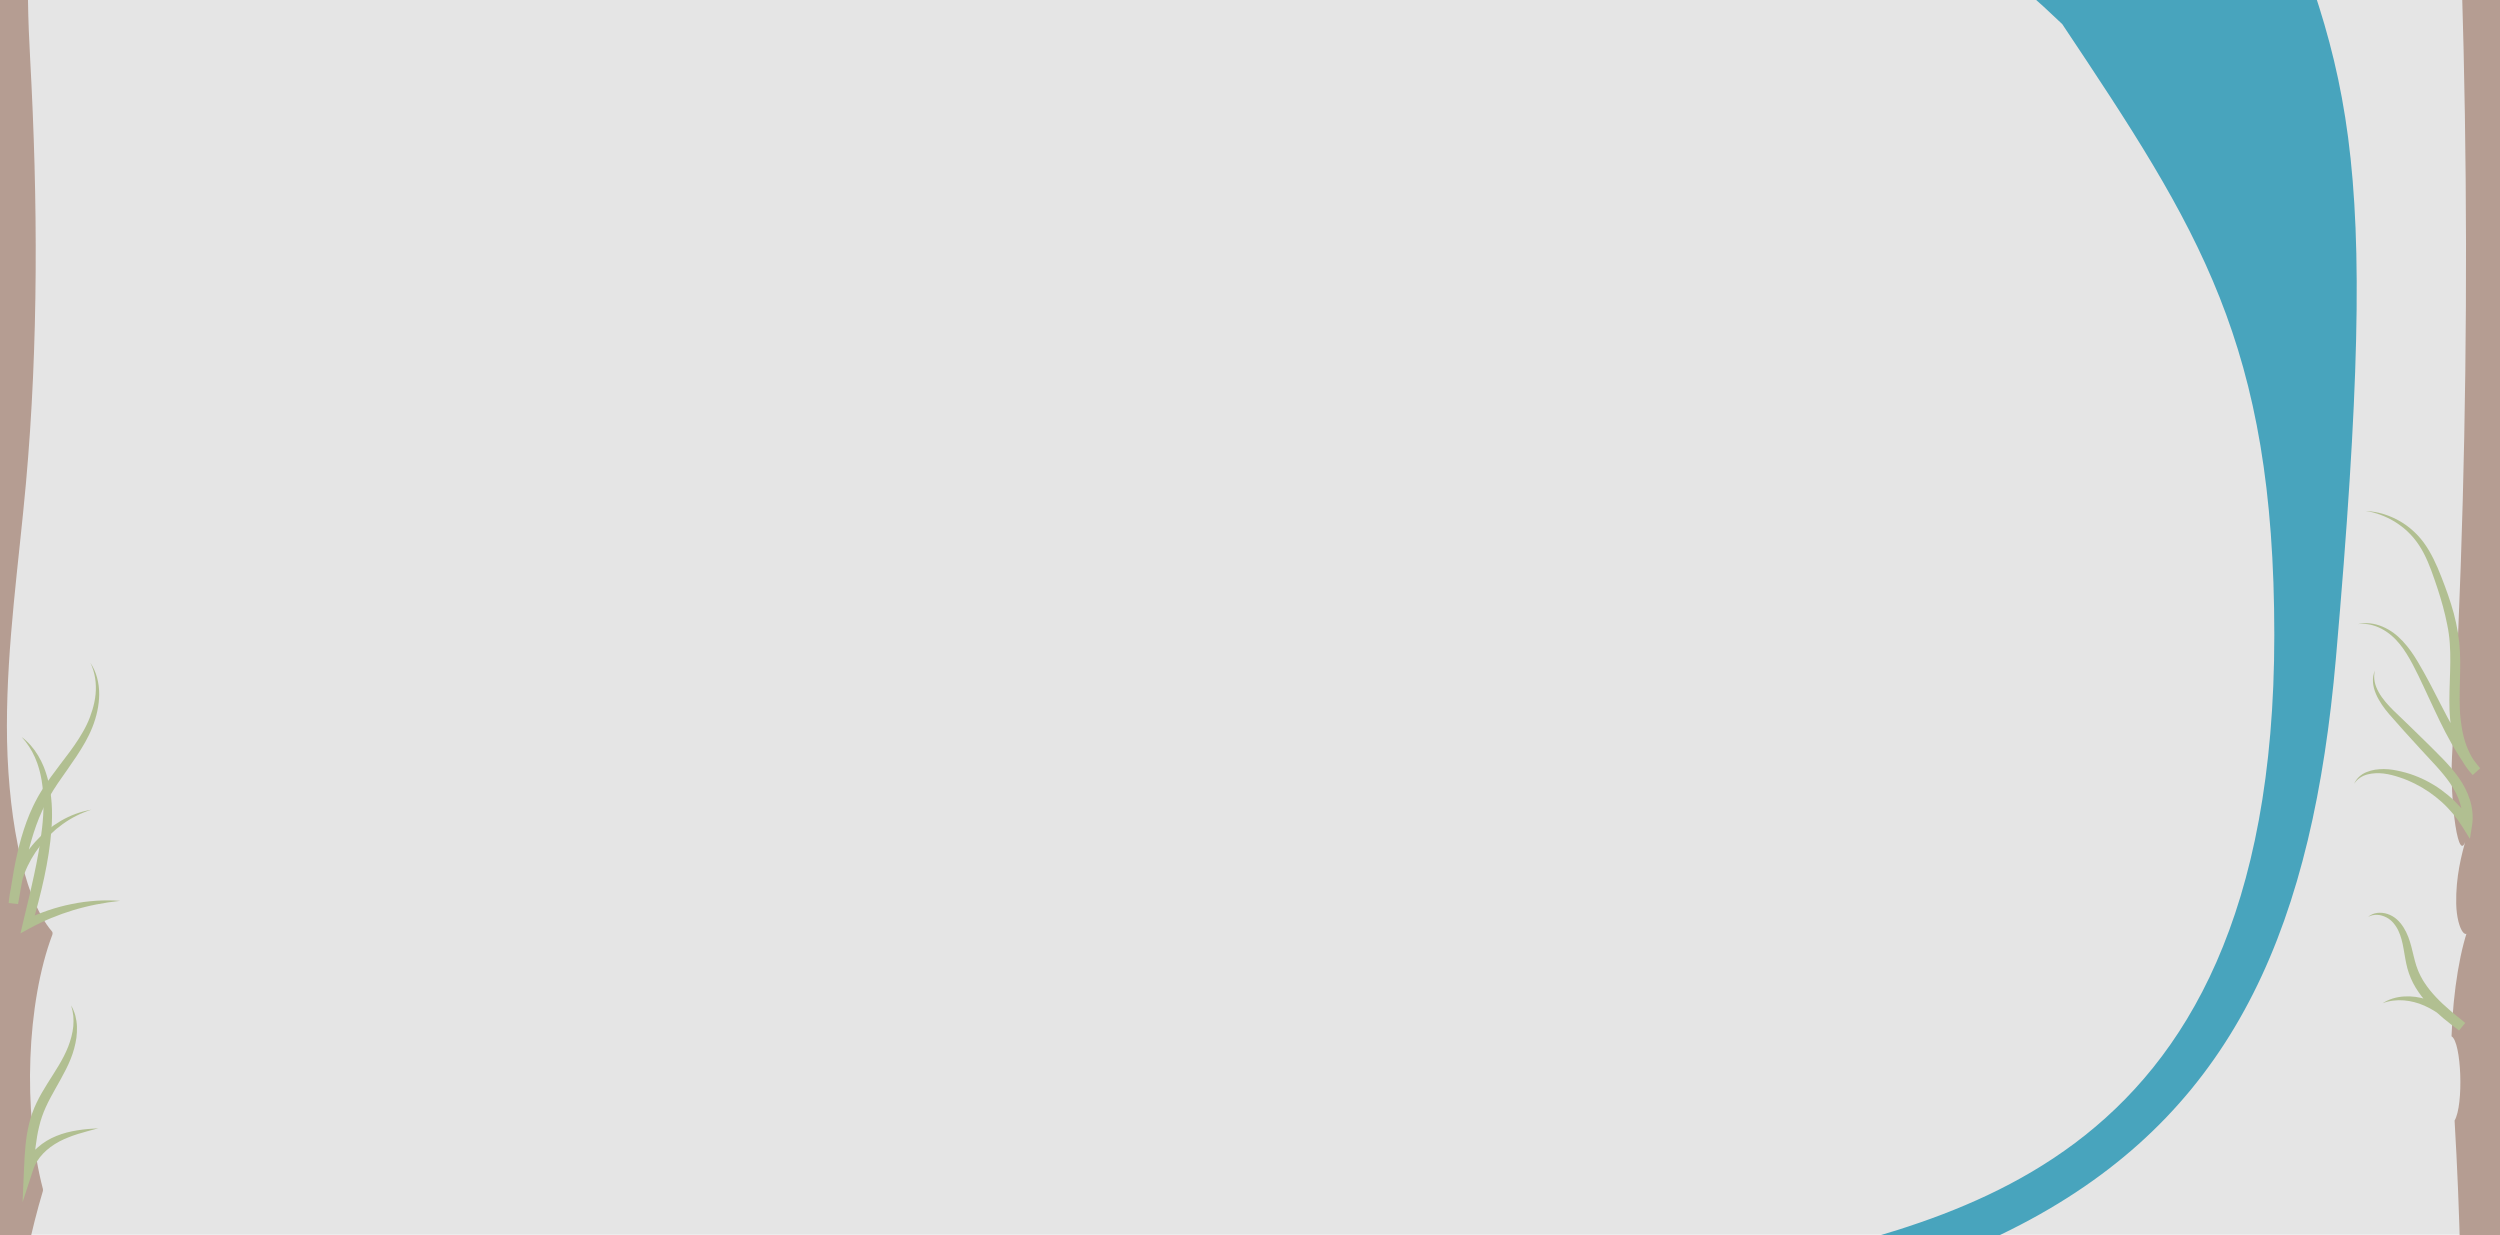
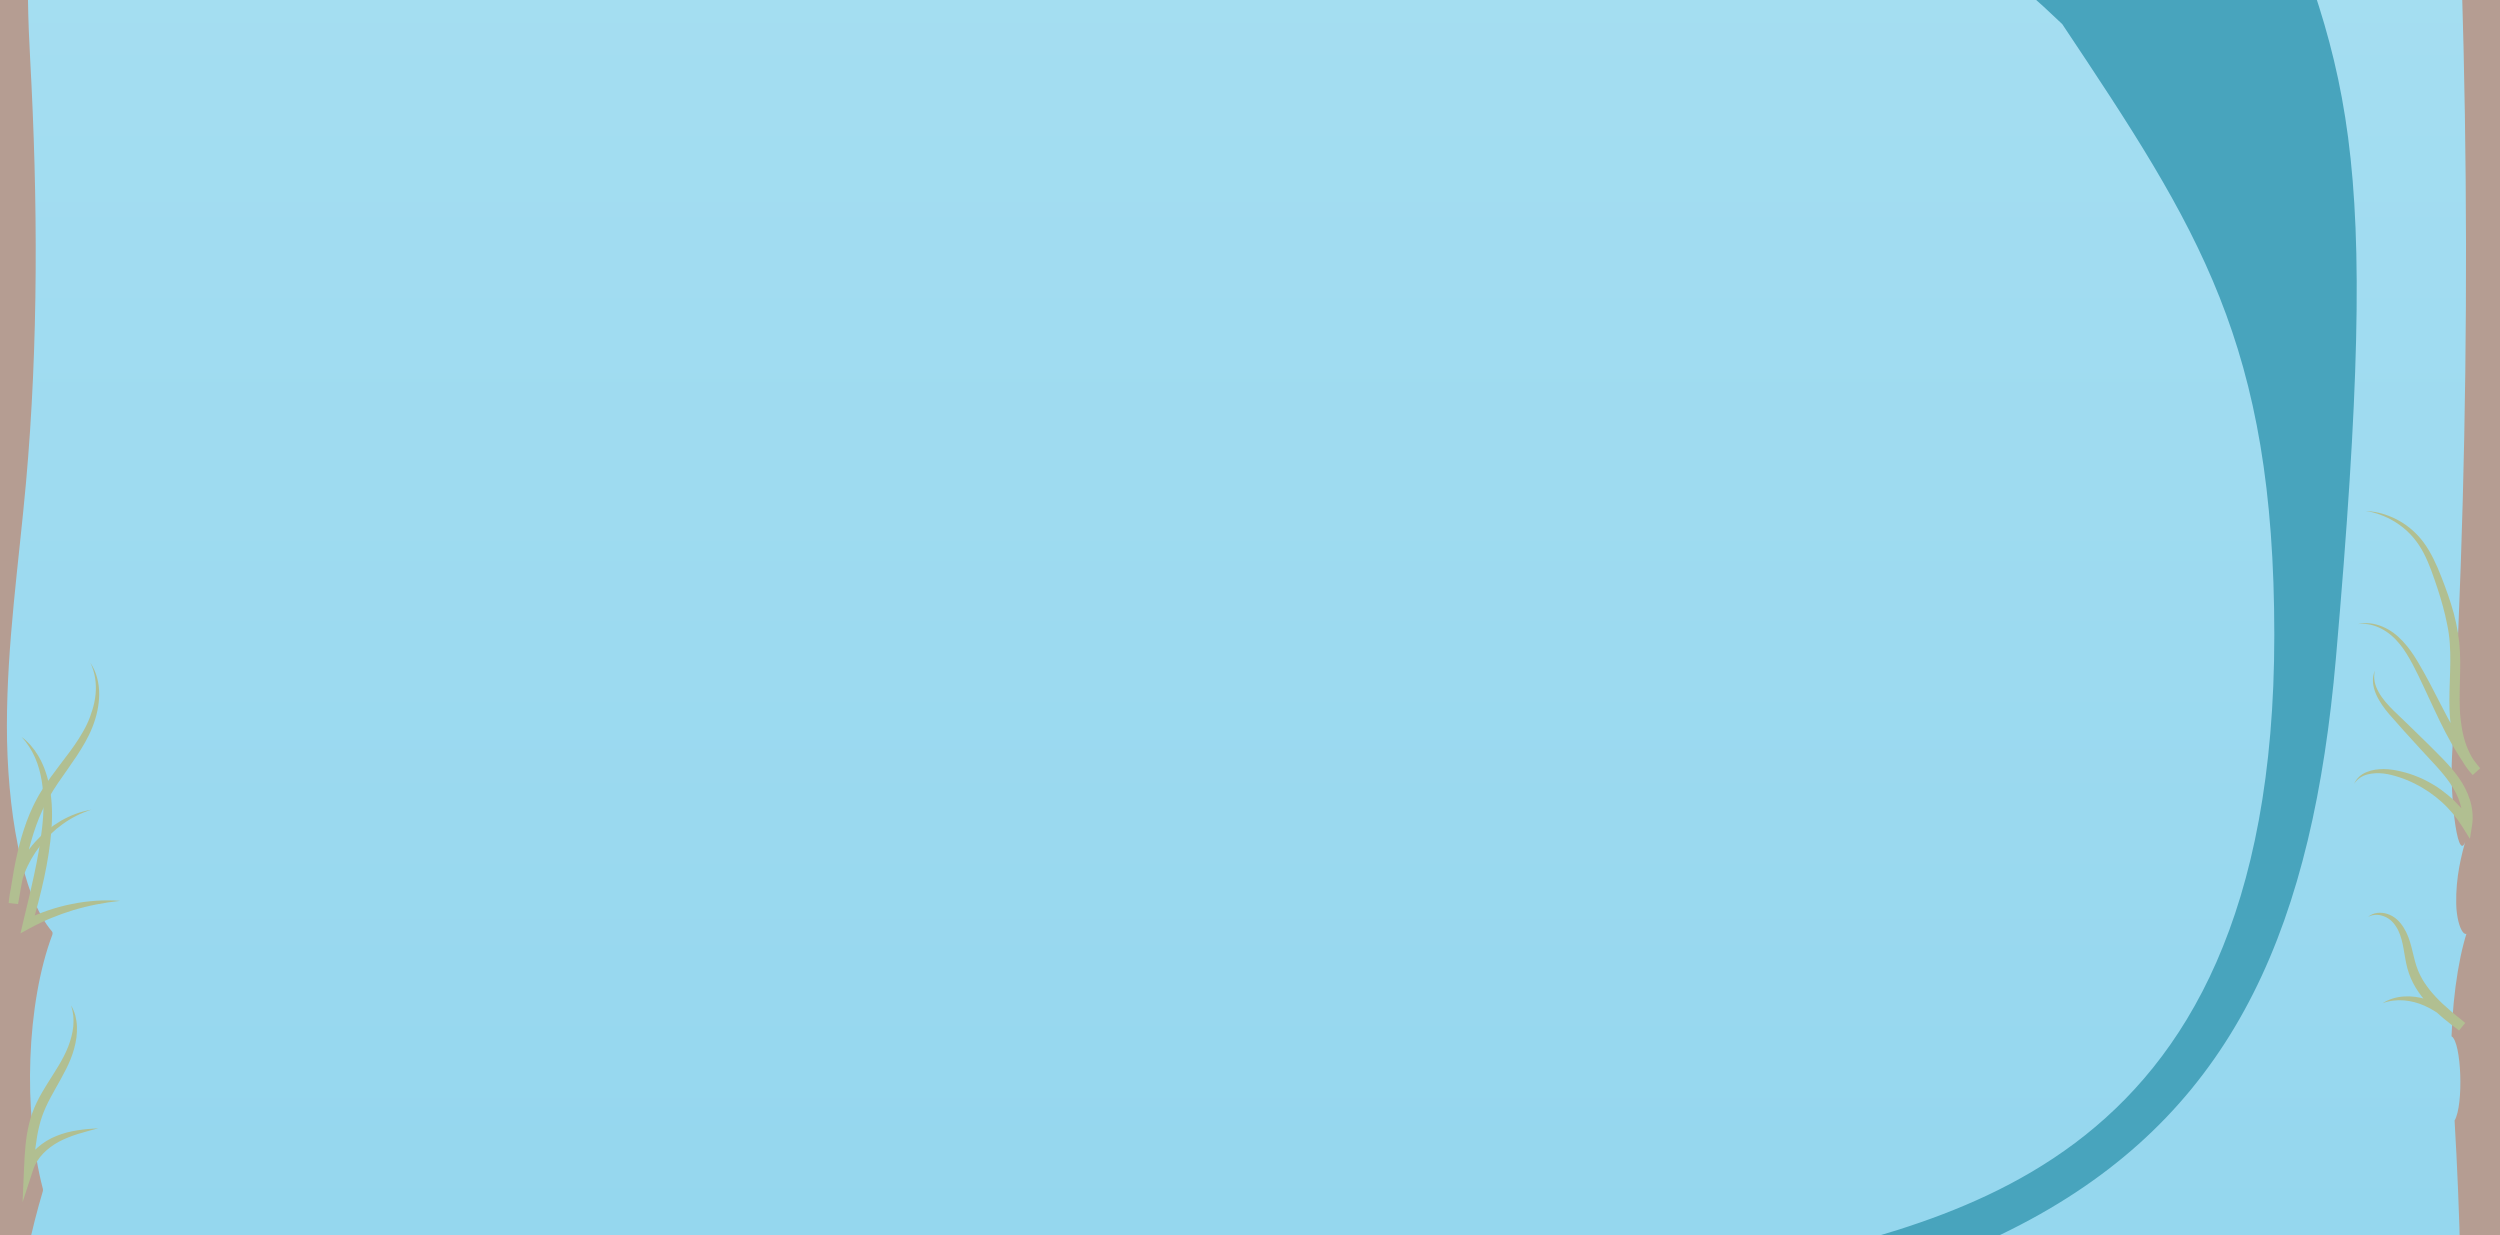
<svg xmlns="http://www.w3.org/2000/svg" width="1440" height="711" viewBox="0 0 1440 711" fill="none">
-   <rect width="1440" height="711" fill="#E5E5E5" />
-   <g clip-path="url(#clip0_0_1)">
-     <path d="M1440.5 -2983C1460.5 -2474 1272 -2349.5 1272 -2349.5C1272 -2349.5 1199.21 -2260.5 1050.5 -2260.5C242.5 -2260.5 158 -2201.5 158 -2035C158 -1859.67 418 -1863 503.5 -1863C589 -1863 1219.94 -1870.39 1258 -1745C1303.5 -1595.1 1004 -1532.6 644.5 -1559.1C261.142 -1587.36 201.5 -1490.6 206.5 -1439.1C211.5 -1387.6 322 -1299.1 738.5 -1402.6C1155 -1506.1 1251 -1392.6 1253.5 -1333.1C1256 -1273.6 1146.5 -1119 738.5 -1243C330.5 -1367 186 -1241 206.5 -1173.5C227 -1106 348 -1063 606.5 -1135.5C865 -1208 1175.28 -1203.1 1239.78 -1107.6C1304.28 -1012.1 1143.5 -922.099 860.5 -1004.1C853 -1006.27 808.053 -1011.43 773.5 -1015.6C768.981 -1016.14 765.253 -1020.32 761.563 -1024.62L748.5 -1034.48V-1048.57C757.979 -1048.4 761.438 -1039.66 765.213 -1032.88L773.5 -1025.1C890.5 -1015.6 1092.42 -938.27 1207.5 -1019.1C1291.5 -1078.1 1203 -1123.1 1182.5 -1135.5C1143.17 -1155.33 943.4 -1199.1 673 -1135.5C335 -1056 299 -1051 206.5 -1147C114 -1243 343.5 -1323 487.5 -1303L495.537 -1301.88C632.706 -1282.84 619.456 -1290.83 851 -1227.1C1087 -1162.14 1261.24 -1269.08 1234 -1343.1C1228.5 -1406.6 1057 -1473.1 718.5 -1384.6C561.167 -1351.1 241.4 -1298.4 203 -1407.6C155 -1544.1 332 -1593.1 503.5 -1584.6C675 -1576.1 984.202 -1550.58 1143.5 -1624.1C1299.5 -1696.1 1268.19 -1773.05 1090 -1810.5C864.5 -1857.9 876.5 -1819.76 550 -1833.5C421.5 -1838.91 179.881 -1842 142.281 -1960C95.281 -2107.5 133 -2230 452 -2260.5C771 -2291 1061 -2238 1195 -2338C1372.88 -2470.75 1406.11 -2720.5 1206 -2856C974.623 -3012.67 69 -2777.1 -12 -2977.1L1440.5 -2983Z" fill="#48A4BD" />
-     <path d="M584 777.401C1170.89 794.422 1317.5 681.901 1344 378.901C1370.66 74.065 1351.92 43.549 1296.5 -96.099C1284 -127.599 1272 -144.099 1266.5 -150.599H958.5C959.522 -124.099 1075.5 -96.099 1189 12.901C1268 131.401 1311.5 197.468 1311.5 365.901C1311.5 686.901 1108.51 704.856 997.5 735.401C886.494 765.947 648.967 764.901 471.5 764.901C333.5 764.901 244.483 822.401 215.5 877.901C178.945 947.901 229.572 1003.08 298.5 1028.4C347.5 1046.4 421.667 1057.23 451.5 1052.9V1044.4H431C130.5 1028.4 153 764.901 584 777.401Z" fill="#48A4BD" />
-     <path d="M773.5 -1025.1C890.5 -1015.6 1092.42 -938.27 1207.5 -1019.1C1291.5 -1078.1 1203 -1123.1 1182.5 -1135.5C1143.17 -1155.33 943.4 -1199.1 673 -1135.5C335 -1056 299 -1051 206.5 -1147C114 -1243 343.5 -1323 487.5 -1303M773.5 -1025.1C763.423 -1026.41 763.558 -1048.29 748.5 -1048.57M773.5 -1025.1L748.5 -1048.57M487.5 -1303L495.537 -1301.88M487.5 -1303C490.219 -1302.62 492.897 -1302.25 495.537 -1301.88M1234 -1343.1C1261.24 -1269.08 1087 -1162.14 851 -1227.1C619.456 -1290.83 632.706 -1282.84 495.537 -1301.88M1234 -1343.1C1228.5 -1406.6 1057 -1473.1 718.5 -1384.6C561.167 -1351.1 241.4 -1298.4 203 -1407.6C155 -1544.1 332 -1593.1 503.5 -1584.6C675 -1576.1 984.202 -1550.58 1143.5 -1624.1C1299.5 -1696.1 1268.19 -1773.05 1090 -1810.5C864.5 -1857.9 876.5 -1819.76 550 -1833.5C421.5 -1838.91 179.881 -1842 142.281 -1960C95.281 -2107.5 133 -2230 452 -2260.5C771 -2291 1061 -2238 1195 -2338C1372.88 -2470.75 1406.11 -2720.5 1206 -2856C974.623 -3012.67 69 -2777.1 -12 -2977.1L1440.5 -2983C1460.5 -2474 1272 -2349.5 1272 -2349.5C1272 -2349.5 1199.21 -2260.5 1050.5 -2260.5C242.5 -2260.5 158 -2201.5 158 -2035C158 -1859.67 418 -1863 503.5 -1863C589 -1863 1219.94 -1870.39 1258 -1745C1303.5 -1595.1 1004 -1532.6 644.5 -1559.1C261.142 -1587.36 201.5 -1490.6 206.5 -1439.1C211.5 -1387.6 322 -1299.1 738.5 -1402.6C1155 -1506.1 1251 -1392.6 1253.5 -1333.1C1256 -1273.6 1146.5 -1119 738.5 -1243C330.5 -1367 186 -1241 206.5 -1173.5C227 -1106 348 -1063 606.5 -1135.5C865 -1208 1175.28 -1203.1 1239.78 -1107.6C1304.28 -1012.1 1143.5 -922.099 860.5 -1004.1C853 -1006.27 808.053 -1011.43 773.5 -1015.6M1234 -1343.1C1226.08 -1380.6 1234.05 -1343.05 1234 -1343.1ZM748.5 -1048.57V-1034.48M748.5 -1034.48C757.996 -1033.95 764.002 -1016.74 773.5 -1015.6M748.5 -1034.48L773.5 -1015.6M1344 378.901C1317.5 681.901 1170.89 794.422 584 777.401C153 764.901 130.5 1028.4 431 1044.4H451.5V1052.9C421.667 1057.23 347.5 1046.4 298.5 1028.4C229.572 1003.08 178.945 947.901 215.5 877.901C244.483 822.401 333.5 764.901 471.5 764.901C648.967 764.901 886.494 765.947 997.5 735.401C1108.51 704.856 1311.5 686.901 1311.5 365.901C1311.5 197.468 1268 131.401 1189 12.901C1075.5 -96.099 959.522 -124.099 958.5 -150.599H1266.5C1272 -144.099 1284 -127.599 1296.5 -96.099C1351.92 43.549 1370.66 74.065 1344 378.901Z" stroke="#48A4BD" stroke-width="3" />
-     <path d="M1444.5 -2984.6C1433.3 -2903.62 1415.05 -2774.97 1420.78 -2686.26C1422.94 -2652.83 1423.65 -2603.06 1414.59 -2598.75C1432.72 -2501.06 1432.59 -2360.43 1414.29 -2263.2C1421.75 -2218.32 1420.22 -2154.99 1410.74 -2115.91C1422.05 -2095.69 1427.32 -2044.5 1427.29 -1997.36C1427.26 -1950.22 1423.07 -1904.75 1420.47 -1858.64C1415.97 -1778.99 1416.18 -1696.35 1418.96 -1615.6C1420.43 -1573.01 1420.98 -1518.1 1410.64 -1499.89C1413.5 -1488.8 1416.35 -1477.71 1419.2 -1466.61C1419.43 -1393.22 1413.88 -1319.72 1403.43 -1257.78C1412.93 -1223.78 1414.04 -1169.16 1414.55 -1119.85C1415.06 -1069.93 1415.57 -1019.99 1416.09 -970.068C1414.25 -975.791 1418.92 -972.385 1418.76 -963.429C1418 -919.227 1417.24 -875.033 1416.47 -830.831C1413.04 -812.586 1409.61 -794.343 1406.18 -776.099C1410.72 -774.638 1415 -764.312 1417.24 -749.376C1411.83 -734.917 1406.41 -720.465 1401 -706.007C1404.57 -690.942 1408.14 -675.87 1411.7 -660.805C1413.69 -570.728 1415.69 -480.651 1417.68 -390.567C1418.61 -348.439 1418.36 -297.09 1408.71 -275.508C1412.9 -286.379 1418.65 -264.895 1417.8 -245.985C1416.94 -227.082 1412.47 -213.978 1408.34 -202.797C1409.39 -186.725 1410.44 -170.662 1411.42 -154.522C1423.1 38.743 1423.43 241.616 1412.38 435.404C1410.94 460.748 1416.22 501.597 1420.75 482.111C1417.74 492.513 1414.48 505.185 1414.78 520.53C1415.09 535.875 1421.75 545.201 1423.18 530.78C1417.18 545.39 1413.01 570.221 1412.08 596.905C1417.82 600.191 1419.14 636.466 1413.84 645.437C1417.02 699.268 1418.29 754.682 1417.63 809.77C1418.25 835.41 1418.88 861.05 1419.5 886.69C1420.15 909.226 1425.63 934.79 1426.28 957.327C1422.47 1113.02 1416.53 1266.63 1418.13 1422.87C1422.92 1466.47 1428.48 1482.88 1441 1481.22" fill="#B59D92" />
-     <path d="M-12.046 1427.42C5.959 1345.94 16.124 1230.66 6.908 1141.4C4.12 1114.4 7.688 1057.29 16.744 1033.58C20.051 1024.92 20.669 1010.2 18.134 999.424C-4.489 903.282 -2.273 776.278 24.687 686.085C24.795 685.721 24.8 685.176 24.699 684.79C13.014 640.099 15.363 577.566 30.163 538.362C30.354 537.863 30.299 536.939 30.063 536.667C12.244 515.941 3.931 464.959 3.979 417.989C4.029 370.565 10.753 324.806 14.939 278.411C22.17 198.279 21.836 115.125 17.366 33.88C15.034 -8.511 14.146 -63.005 30.193 -81.921C30.434 -82.202 30.484 -83.155 30.286 -83.64L17.107 -115.727C17.03 -115.916 16.985 -116.197 16.982 -116.5C16.646 -189.858 25.49 -263.321 42.122 -325.332C42.24 -325.771 42.212 -326.422 42.062 -326.763C27.049 -361.008 25.274 -415.609 24.463 -464.918C23.65 -514.363 22.84 -563.815 22.026 -613.26C22.009 -614.381 22.554 -614.774 22.666 -613.707C22.955 -610.959 17.469 -614.578 17.682 -622.306C18.909 -666.665 20.134 -711.023 21.361 -755.381C21.366 -755.601 21.397 -755.813 21.447 -755.972L37.459 -809.27C37.645 -809.891 37.514 -810.875 37.238 -810.951C30.344 -812.866 23.911 -822.684 20.36 -836.748C20.237 -837.233 20.29 -837.936 20.465 -838.232L45.829 -880.614C46.03 -880.955 46.06 -881.795 45.887 -882.25L29.134 -926.532C29.071 -926.699 29.031 -926.933 29.021 -927.183L19.429 -1198.69C17.931 -1241.08 18.33 -1292.75 33.847 -1314.46C27.104 -1303.53 17.868 -1325.14 19.238 -1344.17C20.591 -1362.96 27.626 -1376.07 34.211 -1387.22C34.349 -1387.46 34.412 -1387.95 34.364 -1388.4C32.698 -1404.32 31.034 -1420.22 29.491 -1436.2C10.708 -1630.65 10.173 -1834.77 27.937 -2029.76C30.261 -2055.26 21.778 -2096.36 14.482 -2076.75C19.323 -2087.22 24.571 -2099.97 24.079 -2115.41C23.64 -2129.21 15.047 -2138.17 11.584 -2129.58C11.275 -2128.81 11.611 -2127.34 11.96 -2127.93C20.744 -2142.64 26.835 -2166.06 28.366 -2191.22C28.401 -2191.78 28.268 -2192.31 28.08 -2192.4C19.253 -2196.43 17.235 -2231.35 25.302 -2240.77C25.465 -2240.96 25.555 -2241.48 25.508 -2241.98C20.468 -2295.83 18.445 -2351.25 19.507 -2406.34C19.507 -2406.4 19.507 -2406.45 19.504 -2406.51L16.508 -2483.81L13.363 -2551.71C13.358 -2551.79 13.358 -2551.87 13.363 -2551.96C19.479 -2708.47 2.08 -2822.56 -0.5 -2979.6L-13.5 -2979.15C-21.155 -3022.84 -12.035 -3024.92 -25 -3051.6" fill="#B59D92" />
-     <path d="M1358.07 359.501C1360.38 358.934 1362.82 358.805 1365.22 359.055C1367.62 359.32 1369.98 359.978 1372.23 360.902C1374.47 361.848 1376.62 363.059 1378.6 364.489C1380.58 365.957 1382.38 367.615 1384.06 369.401C1385.73 371.195 1387.26 373.11 1388.69 375.093C1390.12 377.076 1391.41 379.135 1392.66 381.209C1395.13 385.364 1397.44 389.573 1399.7 393.819C1404.16 402.326 1408.39 410.894 1413 419.167C1417.54 427.478 1422.64 435.395 1428.58 442.533L1424.29 446.416C1418.79 440.656 1415.29 433.336 1413.34 425.904C1412.37 422.172 1411.69 418.395 1411.32 414.603C1410.94 410.811 1410.82 407.019 1410.84 403.288C1410.9 388.316 1412.62 373.92 1409.6 359.849C1408.23 352.803 1406.27 345.809 1403.99 338.891C1401.65 331.973 1399.4 325.032 1396.1 318.697C1394.44 315.541 1392.51 312.536 1390.23 309.826C1387.94 307.117 1385.33 304.642 1382.42 302.56C1376.65 298.321 1369.83 295.46 1362.62 294.302C1366.27 294.484 1369.9 295.15 1373.43 296.255C1376.95 297.375 1380.34 298.95 1383.52 300.91C1386.7 302.87 1389.61 305.27 1392.25 307.98C1394.89 310.689 1397.11 313.792 1399.04 317.024C1402.89 323.534 1405.58 330.504 1408.17 337.4C1409.46 340.866 1410.68 344.379 1411.8 347.936C1412.36 349.715 1412.88 351.508 1413.38 353.31C1413.85 355.126 1414.3 356.943 1414.69 358.782C1415.49 362.453 1416.12 366.185 1416.51 369.954C1416.89 373.723 1417.05 377.493 1417.09 381.224C1417.14 388.695 1416.69 396.036 1416.74 403.265C1416.76 406.883 1416.89 410.456 1417.28 413.975C1417.66 417.495 1418.21 420.984 1419.08 424.367C1420.79 431.126 1423.84 437.477 1428.44 442.374L1424.16 446.257C1417.99 438.604 1412.94 430.203 1408.49 421.635C1404.04 413.051 1400.17 404.272 1396.08 395.658C1394.07 391.336 1392 387.045 1389.8 382.852C1387.58 378.681 1385.2 374.624 1382.27 371.006C1380.8 369.212 1379.19 367.517 1377.43 366.018C1375.67 364.519 1373.74 363.203 1371.68 362.128C1369.61 361.061 1367.41 360.266 1365.12 359.766C1362.81 359.305 1360.42 359.198 1358.07 359.501Z" fill="#B1BF91" />
-     <path d="M1367.95 386.243C1367.41 388.445 1367.39 390.701 1367.84 392.835C1368.28 394.977 1369.15 396.998 1370.23 398.875C1372.36 402.667 1375.34 405.929 1378.44 409.048C1381.58 412.136 1384.92 415.209 1388.1 418.343C1391.33 421.454 1394.51 424.602 1397.72 427.743C1400.9 430.915 1404.08 434.018 1407.24 437.295C1410.4 440.565 1413.48 444.032 1416.19 447.884C1418.9 451.722 1421.19 456.036 1422.65 460.676C1424.09 465.308 1424.7 470.379 1423.91 475.367L1422.67 483.163L1418.51 476.495C1416.86 473.838 1415.04 471.287 1413.05 468.858C1411.02 466.466 1408.87 464.165 1406.54 462.054C1401.87 457.83 1396.64 454.212 1390.97 451.404C1390.26 451.04 1389.55 450.692 1388.82 450.382L1386.65 449.413C1385.18 448.846 1383.71 448.225 1382.19 447.763C1380.69 447.226 1379.15 446.847 1377.61 446.423C1376.09 446.045 1374.55 445.742 1372.99 445.553C1369.87 445.212 1366.68 445.265 1363.64 446.075C1360.6 446.847 1357.79 448.656 1356 451.457C1357.27 448.399 1360.01 445.939 1363.18 444.713C1364.75 444.07 1366.39 443.593 1368.07 443.343C1369.75 443.093 1371.44 442.98 1373.14 442.98C1374.84 443.01 1376.54 443.131 1378.22 443.396C1379.86 443.698 1381.52 443.963 1383.14 444.387C1384.78 444.743 1386.38 445.258 1387.99 445.727C1389.57 446.287 1391.18 446.794 1392.72 447.483C1395.85 448.74 1398.86 450.314 1401.75 452.062C1404.68 453.78 1407.39 455.832 1410.02 457.981C1412.66 460.138 1415.05 462.583 1417.34 465.119C1419.61 467.685 1421.63 470.462 1423.5 473.339L1418.11 474.459C1418.63 470.53 1418.21 466.42 1416.94 462.492C1416.32 460.524 1415.54 458.594 1414.59 456.725C1413.65 454.855 1412.54 453.061 1411.35 451.29C1406.55 444.244 1400.09 437.984 1394.08 431.323C1388 424.701 1382.01 418.108 1376.07 411.273C1373.12 407.807 1370.41 403.992 1368.55 399.723C1367.65 397.581 1367 395.303 1366.84 392.979C1366.67 390.655 1367.04 388.309 1367.95 386.243Z" fill="#B1BF91" />
-     <path d="M1372.43 577.836C1376 575.505 1380.32 574.241 1384.68 573.969C1386.86 573.832 1389.07 573.893 1391.26 574.188C1393.44 574.491 1395.6 574.983 1397.71 575.649C1401.94 576.973 1405.9 579.009 1409.59 581.356C1413.28 583.717 1416.71 586.404 1419.97 589.22L1416.41 593.557C1410.31 589.023 1404.19 584.255 1398.78 578.48C1396.08 575.596 1393.58 572.447 1391.49 568.988C1389.38 565.544 1387.75 561.744 1386.67 557.831C1385.62 553.926 1385.13 550.088 1384.45 546.425C1384.13 544.586 1383.76 542.8 1383.27 541.059C1382.79 539.318 1382.2 537.615 1381.43 536.018C1380.67 534.421 1379.71 532.937 1378.57 531.613C1378 530.947 1377.39 530.333 1376.71 529.804C1376.03 529.259 1375.29 528.789 1374.5 528.388C1372.93 527.593 1371.19 527.056 1369.39 526.958C1368.49 526.912 1367.57 526.98 1366.66 527.154C1365.76 527.351 1364.89 527.684 1364.03 528.116C1364.76 527.495 1365.58 526.973 1366.48 526.587C1367.39 526.216 1368.35 525.943 1369.34 525.83C1371.31 525.61 1373.37 525.815 1375.28 526.473C1377.2 527.101 1379.05 528.199 1380.58 529.561C1382.14 530.916 1383.41 532.559 1384.5 534.284C1385.58 536.018 1386.46 537.849 1387.18 539.726C1387.9 541.603 1388.47 543.519 1388.97 545.396C1389.95 549.173 1390.7 552.874 1391.81 556.295C1392.09 557.15 1392.39 557.983 1392.73 558.8C1393.06 559.625 1393.39 560.443 1393.8 561.23L1394.38 562.426C1394.59 562.819 1394.81 563.198 1395.03 563.591L1395.68 564.757L1396.4 565.885C1398.34 568.882 1400.62 571.69 1403.12 574.347C1408.13 579.66 1413.95 584.338 1419.82 589.114L1416.26 593.451C1413.21 590.612 1410.11 587.888 1406.83 585.451C1403.56 583.013 1400.08 580.887 1396.39 579.236C1394.56 578.419 1392.64 577.753 1390.68 577.253C1388.72 576.746 1386.71 576.375 1384.68 576.224C1380.61 575.906 1376.41 576.337 1372.43 577.836Z" fill="#B1BF91" />
-     <path d="M52.055 381.778C55.58 387.008 57.178 393.525 57.14 399.959C57.08 406.423 55.61 412.819 53.24 418.821C50.862 424.861 47.532 430.379 44.038 435.662C42.282 438.303 40.498 440.899 38.69 443.458C36.875 446.016 35.075 448.552 33.35 451.11C31.625 453.676 29.975 456.257 28.46 458.898C26.953 461.54 25.565 464.234 24.29 466.997C21.755 472.53 19.723 478.32 18.027 484.232C14.592 496.054 12.56 508.369 10.408 520.729L5 520.131C5.495 513.554 7.16 507.112 9.807 501.171C12.432 495.222 15.965 489.711 20.262 484.928L23.593 481.461L27.17 478.267L30.988 475.391L35.008 472.833C40.49 469.646 46.483 467.398 52.633 466.384C46.685 468.253 41.135 471.077 36.148 474.634L32.517 477.435L29.12 480.5L25.948 483.777L23.03 487.274C19.34 492.088 16.288 497.379 14.135 502.995C11.998 508.611 10.7 514.53 10.453 520.472L5.045 519.874C6.838 507.445 8.735 494.873 12.283 482.551C14.09 476.413 16.205 470.312 19.017 464.492C19.745 463.046 20.405 461.578 21.215 460.17L22.378 458.043C22.775 457.339 23.21 456.658 23.622 455.961C25.31 453.214 27.117 450.573 28.962 447.992C32.66 442.829 36.553 437.932 40.242 432.952C42.08 430.462 43.843 427.934 45.477 425.345C47.112 422.742 48.657 420.13 49.97 417.375C51.29 414.627 52.362 411.767 53.24 408.837C54.117 405.916 54.77 402.911 55.055 399.86C55.625 393.775 54.822 387.455 52.055 381.778Z" fill="#B1BF91" />
-     <path d="M12.454 424.5C16.258 427.33 19.474 431.044 21.957 435.201C22.529 436.26 23.169 437.305 23.698 438.397C24.191 439.501 24.763 440.584 25.206 441.718C25.625 442.851 26.099 443.987 26.454 445.145C26.792 446.305 27.204 447.46 27.488 448.64C28.75 453.336 29.45 458.158 29.771 462.973C30.089 467.794 30.015 472.62 29.674 477.406C28.971 486.931 27.413 496.342 25.441 505.589C23.435 514.84 21.009 523.942 18.496 532.972L14.59 529.809C23.073 525.654 32.055 522.565 41.269 520.733L44.729 520.083L48.207 519.543L51.7 519.145L55.2 518.845C59.87 518.531 64.553 518.526 69.198 518.89C64.578 519.39 60.008 520.067 55.501 520.958L52.136 521.658L48.793 522.455L45.479 523.309L42.191 524.252C33.476 526.91 25.062 530.37 17.134 534.699L11.792 537.618L13.227 531.536C15.384 522.403 17.629 513.341 19.574 504.244C21.548 495.158 23.211 486.024 24.247 476.834C25.287 467.701 25.468 458.446 23.972 449.382C23.803 448.243 23.519 447.134 23.304 446.01C23.075 444.881 22.71 443.799 22.438 442.679C22.147 441.568 21.732 440.492 21.388 439.394C21.009 438.307 20.527 437.264 20.098 436.184C18.222 431.956 15.685 427.98 12.454 424.5Z" fill="#B1BF91" />
-     <path d="M40.953 579.108C41.98 580.917 42.805 582.869 43.375 584.921C43.892 586.979 44.237 589.099 44.328 591.249C44.388 593.391 44.282 595.54 44.028 597.682C43.72 599.809 43.285 601.913 42.715 603.987C41.597 608.12 39.925 612.131 38.02 615.893C36.138 619.677 34.038 623.295 32.035 626.883C31.023 628.669 30.025 630.456 29.087 632.242C28.15 634.036 27.227 635.815 26.418 637.631C24.767 641.257 23.47 644.928 22.562 648.803C20.665 656.523 20.012 664.668 19.285 672.918L14.027 671.805C15.662 667.536 18.415 663.873 21.655 660.974C24.902 658.067 28.63 655.857 32.545 654.291C34.495 653.511 36.475 652.845 38.485 652.323C40.495 651.808 42.513 651.407 44.53 651.074C48.572 650.423 52.623 650.097 56.672 649.893C52.75 650.953 48.828 651.936 45.01 653.132C43.097 653.723 41.215 654.374 39.385 655.123C37.555 655.857 35.755 656.652 34.038 657.568C30.633 659.407 27.49 661.685 24.887 664.395C22.285 667.097 20.238 670.253 19.128 673.667L13 692.499L13.87 672.554C14.23 664.274 14.703 655.774 16.735 647.35C17.245 645.253 17.867 643.164 18.602 641.113C18.955 640.076 19.375 639.077 19.773 638.062C20.215 637.071 20.642 636.072 21.115 635.111C22.96 631.213 25.157 627.587 27.355 624.052C31.773 616.991 36.377 610.315 39.295 602.836C40.735 599.097 41.8 595.207 42.212 591.195C42.362 589.19 42.422 587.169 42.235 585.133C42.002 583.112 41.59 581.099 40.953 579.108Z" fill="#B1BF91" />
+   <g clip-path="url(#clip0_334_282)">
+     <rect width="1440" height="5493" transform="translate(0 -3737)" fill="white" />
+     <g clip-path="url(#clip1_334_282)">
+       <rect width="1440" height="4420.59" transform="translate(0 -2983)" fill="#693A3A" />
+       <path d="M1440 -2983H0V1437.59H1440V-2983Z" fill="url(#paint0_linear_334_282)" />
+       <path d="M1440.5 -2983C1460.5 -2474 1272 -2349.5 1272 -2349.5C1272 -2349.5 1199.21 -2260.5 1050.5 -2260.5C242.5 -2260.5 158 -2201.5 158 -2035C158 -1859.67 418 -1863 503.5 -1863C589 -1863 1219.94 -1870.39 1258 -1745C1303.5 -1595.1 1004 -1532.6 644.5 -1559.1C261.142 -1587.36 201.5 -1490.6 206.5 -1439.1C211.5 -1387.6 322 -1299.1 738.5 -1402.6C1155 -1506.1 1251 -1392.6 1253.5 -1333.1C1256 -1273.6 1146.5 -1119 738.5 -1243C330.5 -1367 186 -1241 206.5 -1173.5C227 -1106 348 -1063 606.5 -1135.5C865 -1208 1175.28 -1203.1 1239.78 -1107.6C1304.28 -1012.1 1143.5 -922.099 860.5 -1004.1C853 -1006.27 808.053 -1011.43 773.5 -1015.6C768.981 -1016.14 765.253 -1020.32 761.563 -1024.62L748.5 -1034.48V-1048.57C757.979 -1048.4 761.438 -1039.66 765.213 -1032.88L773.5 -1025.1C890.5 -1015.6 1092.42 -938.27 1207.5 -1019.1C1291.5 -1078.1 1203 -1123.1 1182.5 -1135.5C1143.17 -1155.33 943.4 -1199.1 673 -1135.5C335 -1056 299 -1051 206.5 -1147C114 -1243 343.5 -1323 487.5 -1303L495.537 -1301.88C632.706 -1282.84 619.456 -1290.83 851 -1227.1C1087 -1162.14 1261.24 -1269.08 1234 -1343.1C1228.5 -1406.6 1057 -1473.1 718.5 -1384.6C561.167 -1351.1 241.4 -1298.4 203 -1407.6C155 -1544.1 332 -1593.1 503.5 -1584.6C675 -1576.1 984.202 -1550.58 1143.5 -1624.1C1299.5 -1696.1 1268.19 -1773.05 1090 -1810.5C864.5 -1857.9 876.5 -1819.76 550 -1833.5C421.5 -1838.91 179.881 -1842 142.281 -1960C95.281 -2107.5 133 -2230 452 -2260.5C771 -2291 1061 -2238 1195 -2338C1372.88 -2470.75 1406.11 -2720.5 1206 -2856C974.623 -3012.67 69 -2777.1 -12 -2977.1L1440.5 -2983Z" fill="#48A4BD" />
+       <path d="M584 777.401C1170.89 794.422 1317.5 681.901 1344 378.901C1370.66 74.065 1351.92 43.549 1296.5 -96.099C1284 -127.599 1272 -144.099 1266.5 -150.599H958.5C959.522 -124.099 1075.5 -96.099 1189 12.901C1268 131.401 1311.5 197.468 1311.5 365.901C1311.5 686.901 1108.51 704.856 997.5 735.401C886.494 765.947 648.967 764.901 471.5 764.901C333.5 764.901 244.483 822.401 215.5 877.901C178.945 947.901 229.572 1003.08 298.5 1028.4C347.5 1046.4 421.667 1057.23 451.5 1052.9V1044.4H431C130.5 1028.4 153 764.901 584 777.401Z" fill="#48A4BD" />
+       <path d="M773.5 -1025.1C890.5 -1015.6 1092.42 -938.27 1207.5 -1019.1C1291.5 -1078.1 1203 -1123.1 1182.5 -1135.5C1143.17 -1155.33 943.4 -1199.1 673 -1135.5C335 -1056 299 -1051 206.5 -1147C114 -1243 343.5 -1323 487.5 -1303M773.5 -1025.1C763.423 -1026.41 763.558 -1048.29 748.5 -1048.57M773.5 -1025.1L748.5 -1048.57M487.5 -1303L495.537 -1301.88M487.5 -1303C490.219 -1302.62 492.897 -1302.25 495.537 -1301.88M1234 -1343.1C1261.24 -1269.08 1087 -1162.14 851 -1227.1C619.456 -1290.83 632.706 -1282.84 495.537 -1301.88M1234 -1343.1C1228.5 -1406.6 1057 -1473.1 718.5 -1384.6C561.167 -1351.1 241.4 -1298.4 203 -1407.6C155 -1544.1 332 -1593.1 503.5 -1584.6C675 -1576.1 984.202 -1550.58 1143.5 -1624.1C1299.5 -1696.1 1268.19 -1773.05 1090 -1810.5C864.5 -1857.9 876.5 -1819.76 550 -1833.5C421.5 -1838.91 179.881 -1842 142.281 -1960C95.281 -2107.5 133 -2230 452 -2260.5C771 -2291 1061 -2238 1195 -2338C1372.88 -2470.75 1406.11 -2720.5 1206 -2856C974.623 -3012.67 69 -2777.1 -12 -2977.1L1440.5 -2983C1460.5 -2474 1272 -2349.5 1272 -2349.5C1272 -2349.5 1199.21 -2260.5 1050.5 -2260.5C242.5 -2260.5 158 -2201.5 158 -2035C158 -1859.67 418 -1863 503.5 -1863C589 -1863 1219.94 -1870.39 1258 -1745C1303.5 -1595.1 1004 -1532.6 644.5 -1559.1C261.142 -1587.36 201.5 -1490.6 206.5 -1439.1C211.5 -1387.6 322 -1299.1 738.5 -1402.6C1155 -1506.1 1251 -1392.6 1253.5 -1333.1C1256 -1273.6 1146.5 -1119 738.5 -1243C330.5 -1367 186 -1241 206.5 -1173.5C227 -1106 348 -1063 606.5 -1135.5C865 -1208 1175.28 -1203.1 1239.78 -1107.6C1304.28 -1012.1 1143.5 -922.099 860.5 -1004.1C853 -1006.27 808.053 -1011.43 773.5 -1015.6M1234 -1343.1C1226.08 -1380.6 1234.05 -1343.05 1234 -1343.1ZM748.5 -1048.57V-1034.48M748.5 -1034.48C757.996 -1033.95 764.002 -1016.74 773.5 -1015.6M748.5 -1034.48L773.5 -1015.6M1344 378.901C1317.5 681.901 1170.89 794.422 584 777.401C153 764.901 130.5 1028.4 431 1044.4H451.5V1052.9C421.667 1057.23 347.5 1046.4 298.5 1028.4C229.572 1003.08 178.945 947.901 215.5 877.901C244.483 822.401 333.5 764.901 471.5 764.901C648.967 764.901 886.494 765.947 997.5 735.401C1108.51 704.856 1311.5 686.901 1311.5 365.901C1311.5 197.468 1268 131.401 1189 12.901C1075.5 -96.099 959.522 -124.099 958.5 -150.599H1266.5C1272 -144.099 1284 -127.599 1296.5 -96.099C1351.92 43.549 1370.66 74.065 1344 378.901Z" stroke="#48A4BD" stroke-width="3" />
+       <path d="M1444.5 -2984.6C1433.3 -2903.62 1415.05 -2774.97 1420.78 -2686.26C1422.94 -2652.83 1423.65 -2603.06 1414.59 -2598.75C1432.72 -2501.06 1432.59 -2360.43 1414.29 -2263.2C1421.75 -2218.32 1420.22 -2154.99 1410.74 -2115.91C1422.05 -2095.69 1427.32 -2044.5 1427.29 -1997.36C1427.26 -1950.22 1423.07 -1904.75 1420.47 -1858.64C1415.97 -1778.99 1416.18 -1696.35 1418.96 -1615.6C1420.43 -1573.01 1420.98 -1518.1 1410.64 -1499.89C1413.5 -1488.8 1416.35 -1477.71 1419.2 -1466.61C1419.43 -1393.22 1413.88 -1319.72 1403.43 -1257.78C1412.93 -1223.78 1414.04 -1169.16 1414.55 -1119.85C1415.06 -1069.93 1415.57 -1019.99 1416.09 -970.068C1414.25 -975.791 1418.92 -972.385 1418.76 -963.429C1418 -919.227 1417.24 -875.033 1416.47 -830.831C1413.04 -812.586 1409.61 -794.343 1406.18 -776.099C1410.72 -774.638 1415 -764.312 1417.24 -749.376C1411.83 -734.917 1406.41 -720.465 1401 -706.007C1404.57 -690.942 1408.14 -675.87 1411.7 -660.805C1413.69 -570.728 1415.69 -480.651 1417.68 -390.567C1418.61 -348.439 1418.36 -297.09 1408.71 -275.508C1412.9 -286.379 1418.65 -264.895 1417.8 -245.985C1416.94 -227.082 1412.47 -213.978 1408.34 -202.797C1409.39 -186.725 1410.44 -170.662 1411.42 -154.522C1423.1 38.743 1423.43 241.616 1412.38 435.404C1410.94 460.748 1416.22 501.597 1420.75 482.111C1417.74 492.513 1414.48 505.185 1414.78 520.53C1415.09 535.875 1421.75 545.201 1423.18 530.78C1417.18 545.39 1413.01 570.221 1412.08 596.905C1417.82 600.191 1419.14 636.466 1413.84 645.437C1417.02 699.268 1418.29 754.682 1417.63 809.77C1418.25 835.41 1418.88 861.05 1419.5 886.69C1420.15 909.226 1425.63 934.79 1426.28 957.327C1422.47 1113.02 1416.53 1266.63 1418.13 1422.87C1422.92 1466.47 1428.48 1482.88 1441 1481.22" fill="#B59D92" />
+       <path d="M-12.046 1427.42C5.959 1345.94 16.124 1230.66 6.908 1141.4C4.12 1114.4 7.688 1057.29 16.744 1033.58C20.051 1024.92 20.669 1010.2 18.134 999.424C-4.489 903.282 -2.273 776.278 24.687 686.085C24.795 685.721 24.8 685.176 24.699 684.79C13.014 640.099 15.363 577.566 30.163 538.362C30.354 537.863 30.299 536.939 30.063 536.667C12.244 515.941 3.931 464.959 3.979 417.989C4.029 370.565 10.753 324.806 14.939 278.411C22.17 198.279 21.836 115.125 17.366 33.88C15.034 -8.511 14.146 -63.005 30.193 -81.921C30.434 -82.202 30.484 -83.155 30.286 -83.64L17.107 -115.727C17.03 -115.916 16.985 -116.197 16.982 -116.5C16.646 -189.858 25.49 -263.321 42.122 -325.332C42.24 -325.771 42.212 -326.422 42.062 -326.763C27.049 -361.008 25.274 -415.609 24.463 -464.918C23.65 -514.363 22.84 -563.815 22.026 -613.26C22.009 -614.381 22.554 -614.774 22.666 -613.707C22.955 -610.959 17.469 -614.578 17.682 -622.306C18.909 -666.665 20.134 -711.023 21.361 -755.381C21.366 -755.601 21.397 -755.813 21.447 -755.972L37.459 -809.27C37.645 -809.891 37.514 -810.875 37.238 -810.951C30.344 -812.866 23.911 -822.684 20.36 -836.748C20.237 -837.233 20.29 -837.936 20.465 -838.232L45.829 -880.614C46.03 -880.955 46.06 -881.795 45.887 -882.25L29.134 -926.532C29.071 -926.699 29.031 -926.933 29.021 -927.183L19.429 -1198.69C17.931 -1241.08 18.33 -1292.75 33.847 -1314.46C27.104 -1303.53 17.868 -1325.14 19.238 -1344.17C20.591 -1362.96 27.626 -1376.07 34.211 -1387.22C34.349 -1387.46 34.412 -1387.95 34.364 -1388.4C32.698 -1404.32 31.034 -1420.22 29.491 -1436.2C10.708 -1630.65 10.173 -1834.77 27.937 -2029.76C30.261 -2055.26 21.778 -2096.36 14.482 -2076.75C19.323 -2087.22 24.571 -2099.97 24.079 -2115.41C23.64 -2129.21 15.047 -2138.17 11.584 -2129.58C11.275 -2128.81 11.611 -2127.34 11.96 -2127.93C20.744 -2142.64 26.835 -2166.06 28.366 -2191.22C28.401 -2191.78 28.268 -2192.31 28.08 -2192.4C19.253 -2196.43 17.235 -2231.35 25.302 -2240.77C25.465 -2240.96 25.555 -2241.48 25.508 -2241.98C20.468 -2295.83 18.445 -2351.25 19.507 -2406.34C19.507 -2406.4 19.507 -2406.45 19.504 -2406.51L16.508 -2483.81L13.363 -2551.71C13.358 -2551.79 13.358 -2551.87 13.363 -2551.96C19.479 -2708.47 2.08 -2822.56 -0.5 -2979.6L-13.5 -2979.15C-21.155 -3022.84 -12.035 -3024.92 -25 -3051.6" fill="#B59D92" />
+       <path d="M1358.07 359.501C1360.38 358.934 1362.82 358.805 1365.22 359.055C1367.62 359.32 1369.98 359.978 1372.23 360.902C1374.47 361.848 1376.62 363.059 1378.6 364.489C1380.58 365.957 1382.38 367.615 1384.06 369.401C1385.73 371.195 1387.26 373.11 1388.69 375.093C1390.12 377.076 1391.41 379.135 1392.66 381.209C1395.13 385.364 1397.44 389.573 1399.7 393.819C1404.16 402.326 1408.39 410.894 1413 419.167C1417.54 427.478 1422.64 435.395 1428.58 442.533L1424.29 446.416C1418.79 440.656 1415.29 433.336 1413.34 425.904C1412.37 422.172 1411.69 418.395 1411.32 414.603C1410.94 410.811 1410.82 407.019 1410.84 403.288C1410.9 388.316 1412.62 373.92 1409.6 359.849C1408.23 352.803 1406.27 345.809 1403.99 338.891C1401.65 331.973 1399.4 325.032 1396.1 318.697C1394.44 315.541 1392.51 312.536 1390.23 309.826C1387.94 307.117 1385.33 304.642 1382.42 302.56C1376.65 298.321 1369.83 295.46 1362.62 294.302C1366.27 294.484 1369.9 295.15 1373.43 296.255C1376.95 297.375 1380.34 298.95 1383.52 300.91C1386.7 302.87 1389.61 305.27 1392.25 307.98C1394.89 310.689 1397.11 313.792 1399.04 317.024C1402.89 323.534 1405.58 330.504 1408.17 337.4C1409.46 340.866 1410.68 344.379 1411.8 347.936C1412.36 349.715 1412.88 351.508 1413.38 353.31C1413.85 355.126 1414.3 356.943 1414.69 358.782C1415.49 362.453 1416.12 366.185 1416.51 369.954C1416.89 373.723 1417.05 377.493 1417.09 381.224C1417.14 388.695 1416.69 396.036 1416.74 403.265C1416.76 406.883 1416.89 410.456 1417.28 413.975C1417.66 417.495 1418.21 420.984 1419.08 424.367C1420.79 431.126 1423.84 437.477 1428.44 442.374L1424.16 446.257C1417.99 438.604 1412.94 430.203 1408.49 421.635C1404.04 413.051 1400.17 404.272 1396.08 395.658C1394.07 391.336 1392 387.045 1389.8 382.852C1387.58 378.681 1385.2 374.624 1382.27 371.006C1380.8 369.212 1379.19 367.517 1377.43 366.018C1375.67 364.519 1373.74 363.203 1371.68 362.128C1369.61 361.061 1367.41 360.266 1365.12 359.766C1362.81 359.305 1360.42 359.198 1358.07 359.501Z" fill="#B1BF91" />
+       <path d="M1367.95 386.243C1367.41 388.445 1367.39 390.701 1367.84 392.835C1368.28 394.977 1369.15 396.998 1370.23 398.875C1372.36 402.667 1375.34 405.929 1378.44 409.048C1381.58 412.136 1384.92 415.209 1388.1 418.343C1391.33 421.454 1394.51 424.602 1397.72 427.743C1400.9 430.915 1404.08 434.018 1407.24 437.295C1410.4 440.565 1413.48 444.032 1416.19 447.884C1418.9 451.722 1421.19 456.036 1422.65 460.676C1424.09 465.308 1424.7 470.379 1423.91 475.367L1422.67 483.163L1418.51 476.495C1416.86 473.838 1415.04 471.287 1413.05 468.858C1411.02 466.466 1408.87 464.165 1406.54 462.054C1401.87 457.83 1396.64 454.212 1390.97 451.404C1390.26 451.04 1389.55 450.692 1388.82 450.382L1386.65 449.413C1385.18 448.846 1383.71 448.225 1382.19 447.763C1380.69 447.226 1379.15 446.847 1377.61 446.423C1376.09 446.045 1374.55 445.742 1372.99 445.553C1369.87 445.212 1366.68 445.265 1363.64 446.075C1360.6 446.847 1357.79 448.656 1356 451.457C1357.27 448.399 1360.01 445.939 1363.18 444.713C1364.75 444.07 1366.39 443.593 1368.07 443.343C1369.75 443.093 1371.44 442.98 1373.14 442.98C1374.84 443.01 1376.54 443.131 1378.22 443.396C1379.86 443.698 1381.52 443.963 1383.14 444.387C1384.78 444.743 1386.38 445.258 1387.99 445.727C1389.57 446.287 1391.18 446.794 1392.72 447.483C1395.85 448.74 1398.86 450.314 1401.75 452.062C1404.68 453.78 1407.39 455.832 1410.02 457.981C1412.66 460.138 1415.05 462.583 1417.34 465.119C1419.61 467.685 1421.63 470.462 1423.5 473.339L1418.11 474.459C1418.63 470.53 1418.21 466.42 1416.94 462.492C1416.32 460.524 1415.54 458.594 1414.59 456.725C1413.65 454.855 1412.54 453.061 1411.35 451.29C1406.55 444.244 1400.09 437.984 1394.08 431.323C1388 424.701 1382.01 418.108 1376.07 411.273C1373.12 407.807 1370.41 403.992 1368.55 399.723C1367.65 397.581 1367 395.303 1366.84 392.979C1366.67 390.655 1367.04 388.309 1367.95 386.243Z" fill="#B1BF91" />
+       <path d="M1372.43 577.836C1376 575.505 1380.32 574.241 1384.68 573.969C1386.86 573.832 1389.07 573.893 1391.26 574.188C1393.44 574.491 1395.6 574.983 1397.71 575.649C1401.94 576.973 1405.9 579.009 1409.59 581.356C1413.28 583.717 1416.71 586.404 1419.97 589.22L1416.41 593.557C1410.31 589.023 1404.19 584.255 1398.78 578.48C1396.08 575.596 1393.58 572.447 1391.49 568.988C1389.38 565.544 1387.75 561.744 1386.67 557.831C1385.62 553.926 1385.13 550.088 1384.45 546.425C1384.13 544.586 1383.76 542.8 1383.27 541.059C1382.79 539.318 1382.2 537.615 1381.43 536.018C1380.67 534.421 1379.71 532.937 1378.57 531.613C1378 530.947 1377.39 530.333 1376.71 529.804C1376.03 529.259 1375.29 528.789 1374.5 528.388C1372.93 527.593 1371.19 527.056 1369.39 526.958C1368.49 526.912 1367.57 526.98 1366.66 527.154C1365.76 527.351 1364.89 527.684 1364.03 528.116C1364.76 527.495 1365.58 526.973 1366.48 526.587C1367.39 526.216 1368.35 525.943 1369.34 525.83C1371.31 525.61 1373.37 525.815 1375.28 526.473C1377.2 527.101 1379.05 528.199 1380.58 529.561C1382.14 530.916 1383.41 532.559 1384.5 534.284C1385.58 536.018 1386.46 537.849 1387.18 539.726C1387.9 541.603 1388.47 543.519 1388.97 545.396C1389.95 549.173 1390.7 552.874 1391.81 556.295C1392.09 557.15 1392.39 557.983 1392.73 558.8C1393.06 559.625 1393.39 560.443 1393.8 561.23L1394.38 562.426C1394.59 562.819 1394.81 563.198 1395.03 563.591L1395.68 564.757L1396.4 565.885C1398.34 568.882 1400.62 571.69 1403.12 574.347C1408.13 579.66 1413.95 584.338 1419.82 589.114L1416.26 593.451C1413.21 590.612 1410.11 587.888 1406.83 585.451C1403.56 583.013 1400.08 580.887 1396.39 579.236C1394.56 578.419 1392.64 577.753 1390.68 577.253C1388.72 576.746 1386.71 576.375 1384.68 576.224C1380.61 575.906 1376.41 576.337 1372.43 577.836Z" fill="#B1BF91" />
+       <path d="M52.055 381.778C55.58 387.008 57.178 393.525 57.14 399.959C57.08 406.423 55.61 412.819 53.24 418.821C50.862 424.861 47.532 430.379 44.038 435.662C42.282 438.303 40.498 440.899 38.69 443.458C36.875 446.016 35.075 448.552 33.35 451.11C31.625 453.676 29.975 456.257 28.46 458.898C26.953 461.54 25.565 464.234 24.29 466.997C21.755 472.53 19.723 478.32 18.027 484.232C14.592 496.054 12.56 508.369 10.408 520.729L5 520.131C5.495 513.554 7.16 507.112 9.807 501.171C12.432 495.222 15.965 489.711 20.262 484.928L23.593 481.461L27.17 478.267L30.988 475.391L35.008 472.833C40.49 469.646 46.483 467.398 52.633 466.384C46.685 468.253 41.135 471.077 36.148 474.634L32.517 477.435L29.12 480.5L25.948 483.777L23.03 487.274C19.34 492.088 16.288 497.379 14.135 502.995C11.998 508.611 10.7 514.53 10.453 520.472L5.045 519.874C6.838 507.445 8.735 494.873 12.283 482.551C14.09 476.413 16.205 470.312 19.017 464.492C19.745 463.046 20.405 461.578 21.215 460.17L22.378 458.043C22.775 457.339 23.21 456.658 23.622 455.961C25.31 453.214 27.117 450.573 28.962 447.992C32.66 442.829 36.553 437.932 40.242 432.952C42.08 430.462 43.843 427.934 45.477 425.345C47.112 422.742 48.657 420.13 49.97 417.375C51.29 414.627 52.362 411.767 53.24 408.837C54.117 405.916 54.77 402.911 55.055 399.86C55.625 393.775 54.822 387.455 52.055 381.778Z" fill="#B1BF91" />
+       <path d="M12.454 424.5C16.258 427.33 19.474 431.044 21.957 435.201C22.529 436.26 23.17 437.305 23.698 438.397C24.192 439.501 24.763 440.584 25.206 441.718C25.626 442.851 26.099 443.987 26.454 445.145C26.793 446.305 27.204 447.46 27.488 448.64C28.75 453.336 29.451 458.158 29.771 462.973C30.089 467.794 30.015 472.62 29.675 477.406C28.971 486.931 27.413 496.342 25.441 505.589C23.435 514.84 21.009 523.942 18.497 532.972L14.59 529.809C23.073 525.654 32.055 522.565 41.269 520.733L44.729 520.083L48.207 519.543L51.701 519.145L55.201 518.845C59.87 518.531 64.554 518.526 69.199 518.89C64.578 519.39 60.008 520.067 55.501 520.958L52.136 521.658L48.794 522.455L45.48 523.309L42.191 524.252C33.476 526.91 25.062 530.37 17.134 534.699L11.792 537.618L13.227 531.536C15.385 522.403 17.629 513.341 19.574 504.244C21.548 495.158 23.211 486.024 24.247 476.834C25.287 467.701 25.468 458.446 23.973 449.382C23.803 448.243 23.519 447.134 23.304 446.01C23.075 444.881 22.71 443.799 22.438 442.679C22.147 441.568 21.732 440.492 21.389 439.394C21.009 438.307 20.528 437.264 20.099 436.184C18.222 431.956 15.686 427.98 12.454 424.5Z" fill="#B1BF91" />
+       <path d="M40.952 579.108C41.98 580.917 42.805 582.869 43.375 584.921C43.892 586.979 44.237 589.099 44.327 591.249C44.387 593.391 44.282 595.54 44.027 597.682C43.72 599.809 43.285 601.913 42.715 603.987C41.597 608.12 39.925 612.131 38.02 615.893C36.137 619.677 34.037 623.295 32.035 626.883C31.022 628.669 30.025 630.456 29.087 632.242C28.15 634.036 27.227 635.815 26.417 637.631C24.767 641.257 23.47 644.928 22.562 648.803C20.665 656.523 20.012 664.668 19.285 672.918L14.027 671.805C15.662 667.536 18.415 663.873 21.655 660.974C24.902 658.067 28.63 655.857 32.545 654.291C34.495 653.511 36.475 652.845 38.485 652.323C40.495 651.808 42.512 651.407 44.53 651.074C48.572 650.423 52.622 650.097 56.672 649.893C52.75 650.953 48.827 651.936 45.01 653.132C43.097 653.723 41.215 654.374 39.385 655.123C37.555 655.857 35.755 656.652 34.037 657.568C30.632 659.407 27.49 661.685 24.887 664.395C22.285 667.097 20.237 670.253 19.127 673.667L13 692.499L13.87 672.554C14.23 664.274 14.702 655.774 16.735 647.35C17.245 645.253 17.867 643.164 18.602 641.113C18.955 640.076 19.375 639.077 19.772 638.062C20.215 637.071 20.642 636.072 21.115 635.111C22.96 631.213 25.157 627.587 27.355 624.052C31.772 616.991 36.377 610.315 39.295 602.836C40.735 599.097 41.8 595.207 42.212 591.195C42.362 589.19 42.422 587.169 42.235 585.133C42.002 583.112 41.59 581.099 40.952 579.108Z" fill="#B1BF91" />
+     </g>
  </g>
  <defs>
-     <clipPath id="clip0_0_1">
+     <linearGradient id="paint0_linear_334_282" x1="720" y1="-2928.31" x2="720" y2="1406.75" gradientUnits="userSpaceOnUse">
+       <stop stop-color="#E3FAFF" />
+       <stop offset="1" stop-color="#86D0EB" />
+     </linearGradient>
+     <clipPath id="clip0_334_282">
+       <rect width="1440" height="5493" fill="white" transform="translate(0 -3737)" />
+     </clipPath>
+     <clipPath id="clip1_334_282">
      <rect width="1440" height="4420.59" fill="white" transform="translate(0 -2983)" />
    </clipPath>
  </defs>
</svg>
